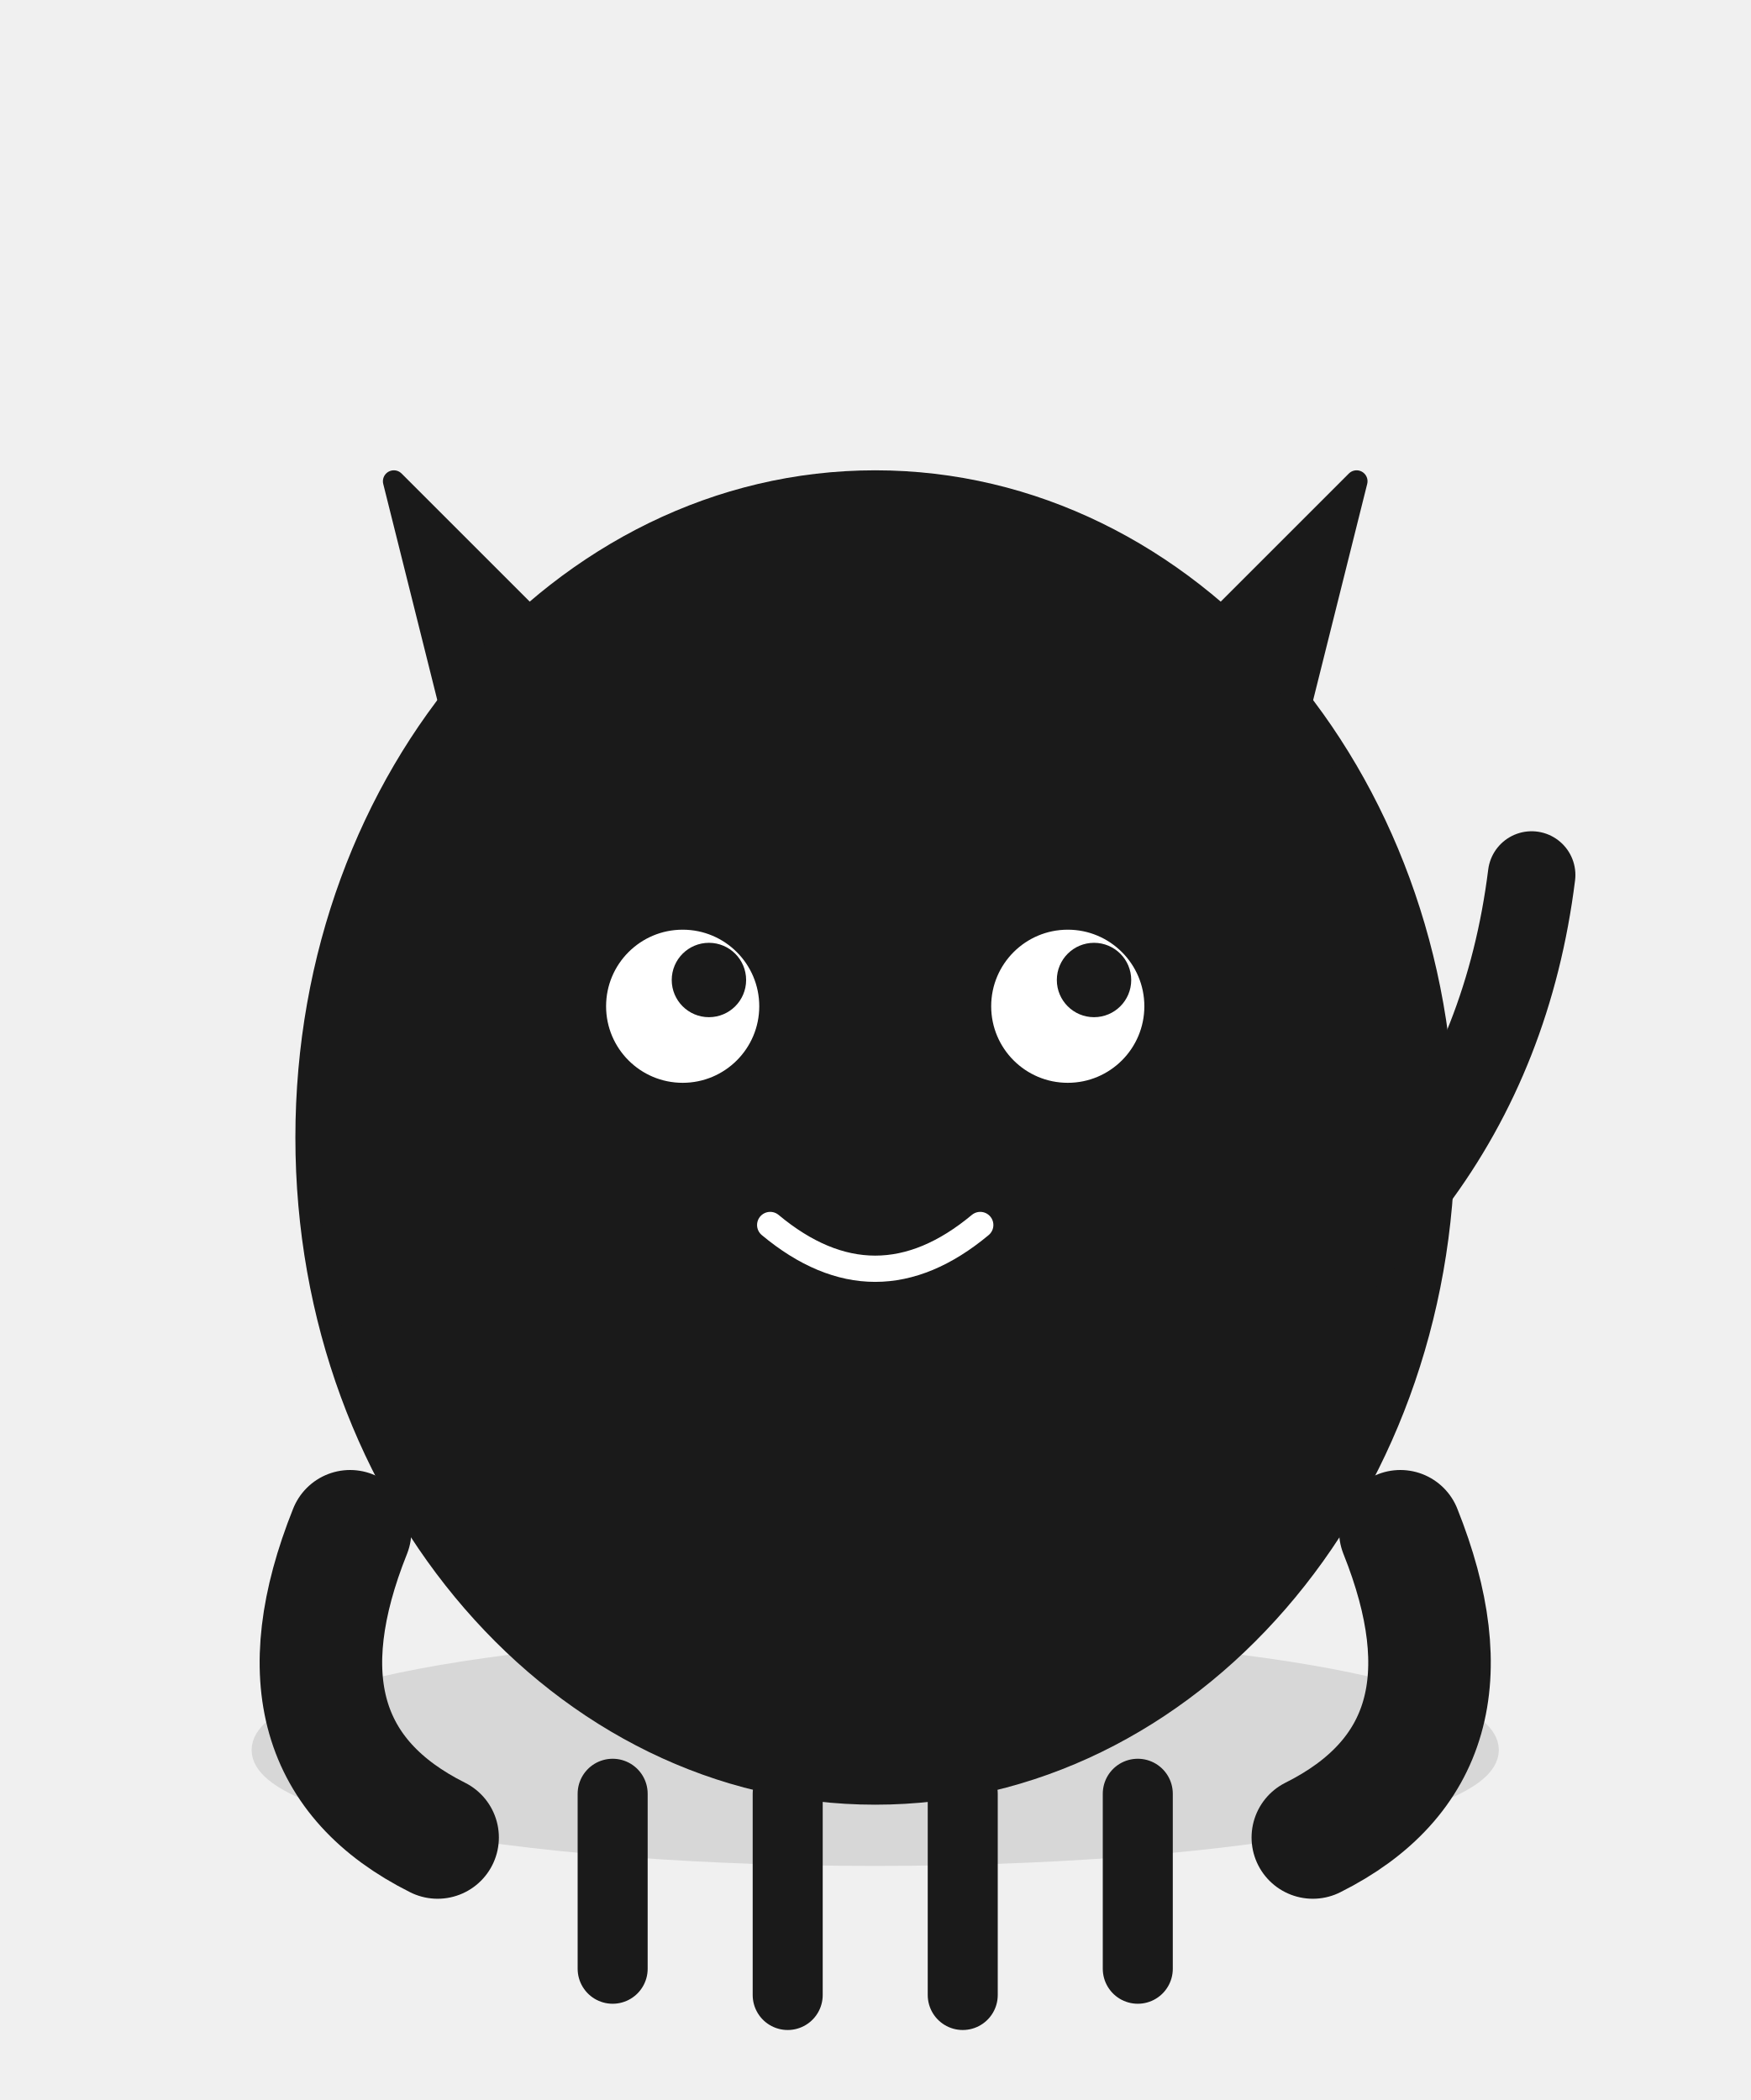
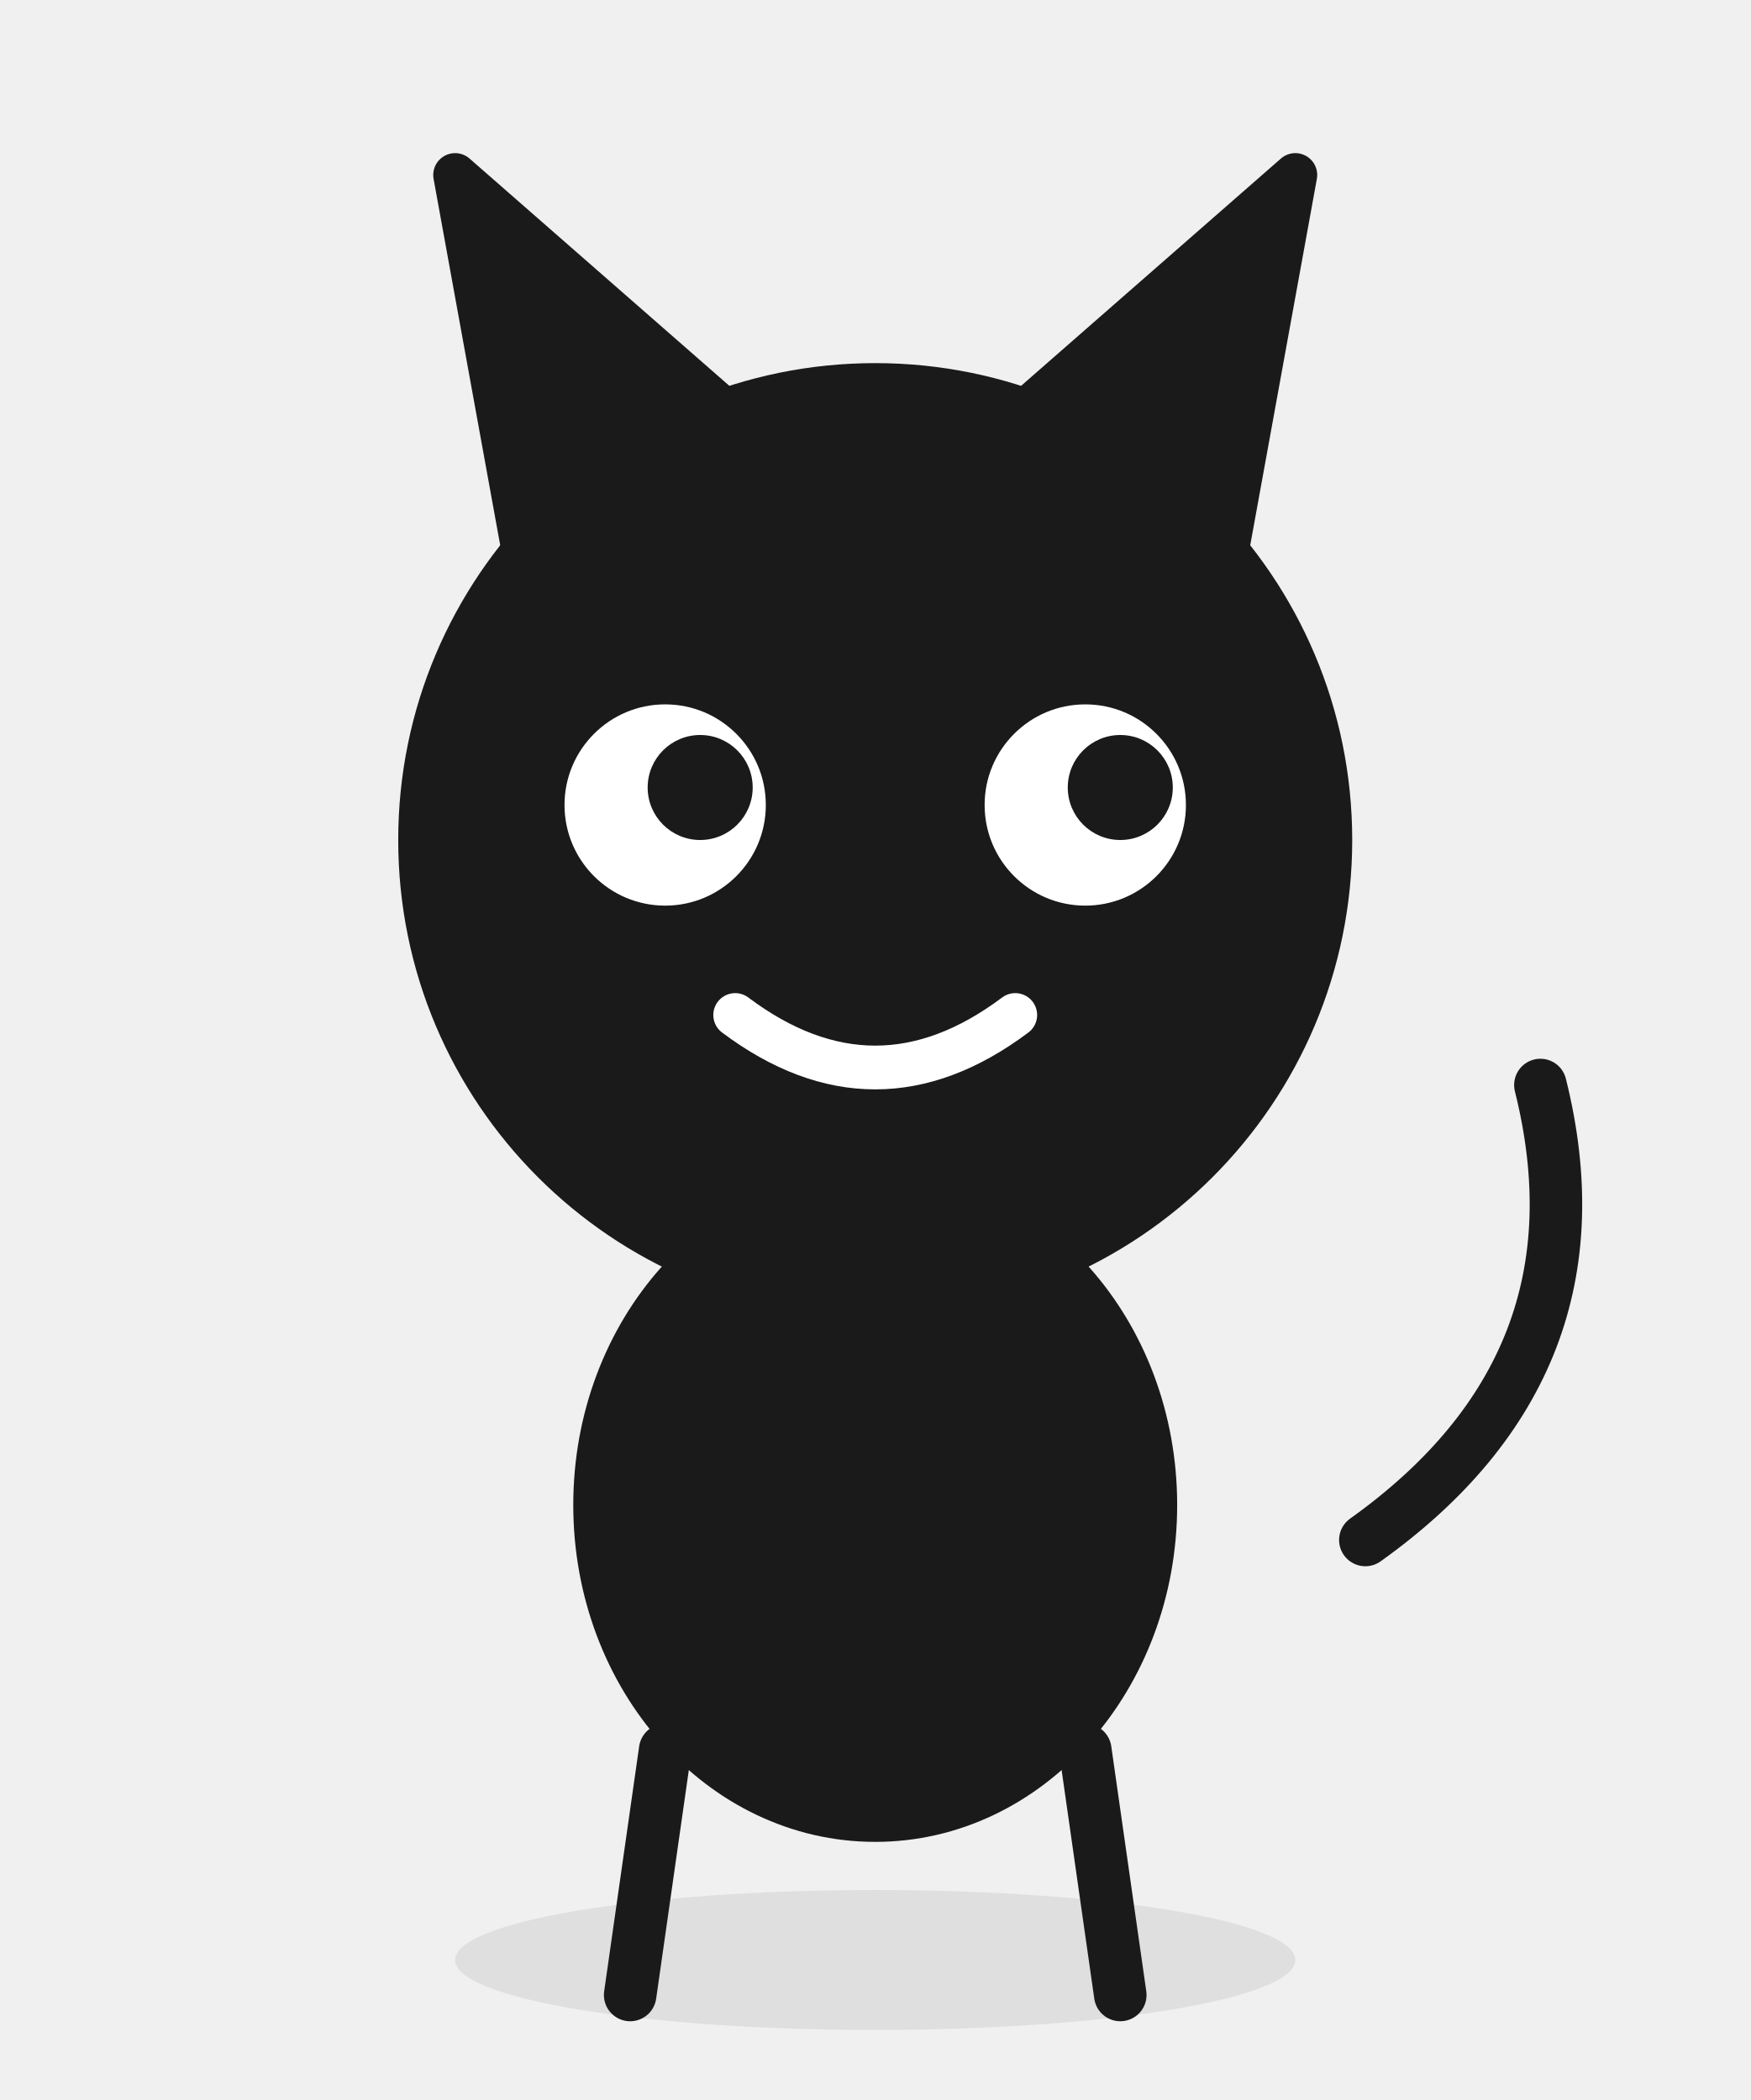
- <svg xmlns="http://www.w3.org/2000/svg" viewBox="0 0 200 240" fill="none" stroke="#1a1a1a" stroke-width="2.5" stroke-linecap="round" stroke-linejoin="round">
-   <ellipse cx="100" cy="200" rx="70" ry="12" fill="#1a1a1a" opacity="0.12" />
-   <path d="M55 95 L45 55 L70 80 Z" fill="#1a1a1a" stroke="#1a1a1a" />
-   <path d="M145 95 L155 55 L130 80 Z" fill="#1a1a1a" stroke="#1a1a1a" />
-   <ellipse cx="100" cy="130" rx="65" ry="75" fill="#1a1a1a" stroke="#1a1a1a" />
-   <circle cx="78" cy="115" r="10" fill="#fff" stroke="#1a1a1a" />
-   <circle cx="122" cy="115" r="10" fill="#fff" stroke="#1a1a1a" />
-   <circle cx="81" cy="112" r="3" fill="#1a1a1a" />
-   <circle cx="125" cy="112" r="3" fill="#1a1a1a" />
-   <path d="M88 140 Q100 150 112 140" stroke="#fff" stroke-width="3" fill="none" />
-   <path d="M40 175 Q30 200 50 210" stroke="#1a1a1a" stroke-width="14" fill="none" />
-   <path d="M160 175 Q170 200 150 210" stroke="#1a1a1a" stroke-width="14" fill="none" />
-   <path d="M70 205 L70 225 M90 205 L90 228 M110 205 L110 228 M130 205 L130 225" stroke="#1a1a1a" stroke-width="8" />
-   <path d="M130 160 Q170 140 175 100" stroke="#1a1a1a" stroke-width="10" fill="none" />
+ <svg xmlns="http://www.w3.org/2000/svg" viewBox="0 0 100 120" fill="none" stroke="#1a1a1a" stroke-width="2.5" stroke-linecap="round" stroke-linejoin="round">
+   <ellipse cx="50" cy="112" rx="24" ry="4" fill="#1a1a1a" opacity="0.08" stroke="none" />
+   <path d="M78 88 Q92 78 88 62" fill="none" stroke="#1a1a1a" stroke-width="3" />
+   <ellipse cx="50" cy="86" rx="16" ry="18" fill="#1a1a1a" stroke="#1a1a1a" />
+   <circle cx="50" cy="48" r="26" fill="#1a1a1a" stroke="#1a1a1a" />
+   <path d="M30 32 L26 10 L42 24 Z" fill="#1a1a1a" stroke="#1a1a1a" />
+   <path d="M70 32 L74 10 L58 24 Z" fill="#1a1a1a" stroke="#1a1a1a" />
+   <circle cx="38" cy="46" r="7" fill="#fff" stroke="#1a1a1a" />
+   <circle cx="62" cy="46" r="7" fill="#fff" stroke="#1a1a1a" />
+   <circle cx="40" cy="45" r="3" fill="#1a1a1a" stroke="none" />
+   <circle cx="64" cy="45" r="3" fill="#1a1a1a" stroke="none" />
+   <path d="M42 58 Q50 64 58 58" fill="none" stroke="#fff" />
+   <path d="M38 100 L36 114 M62 100 L64 114" fill="none" stroke="#1a1a1a" stroke-width="3" />
</svg>
